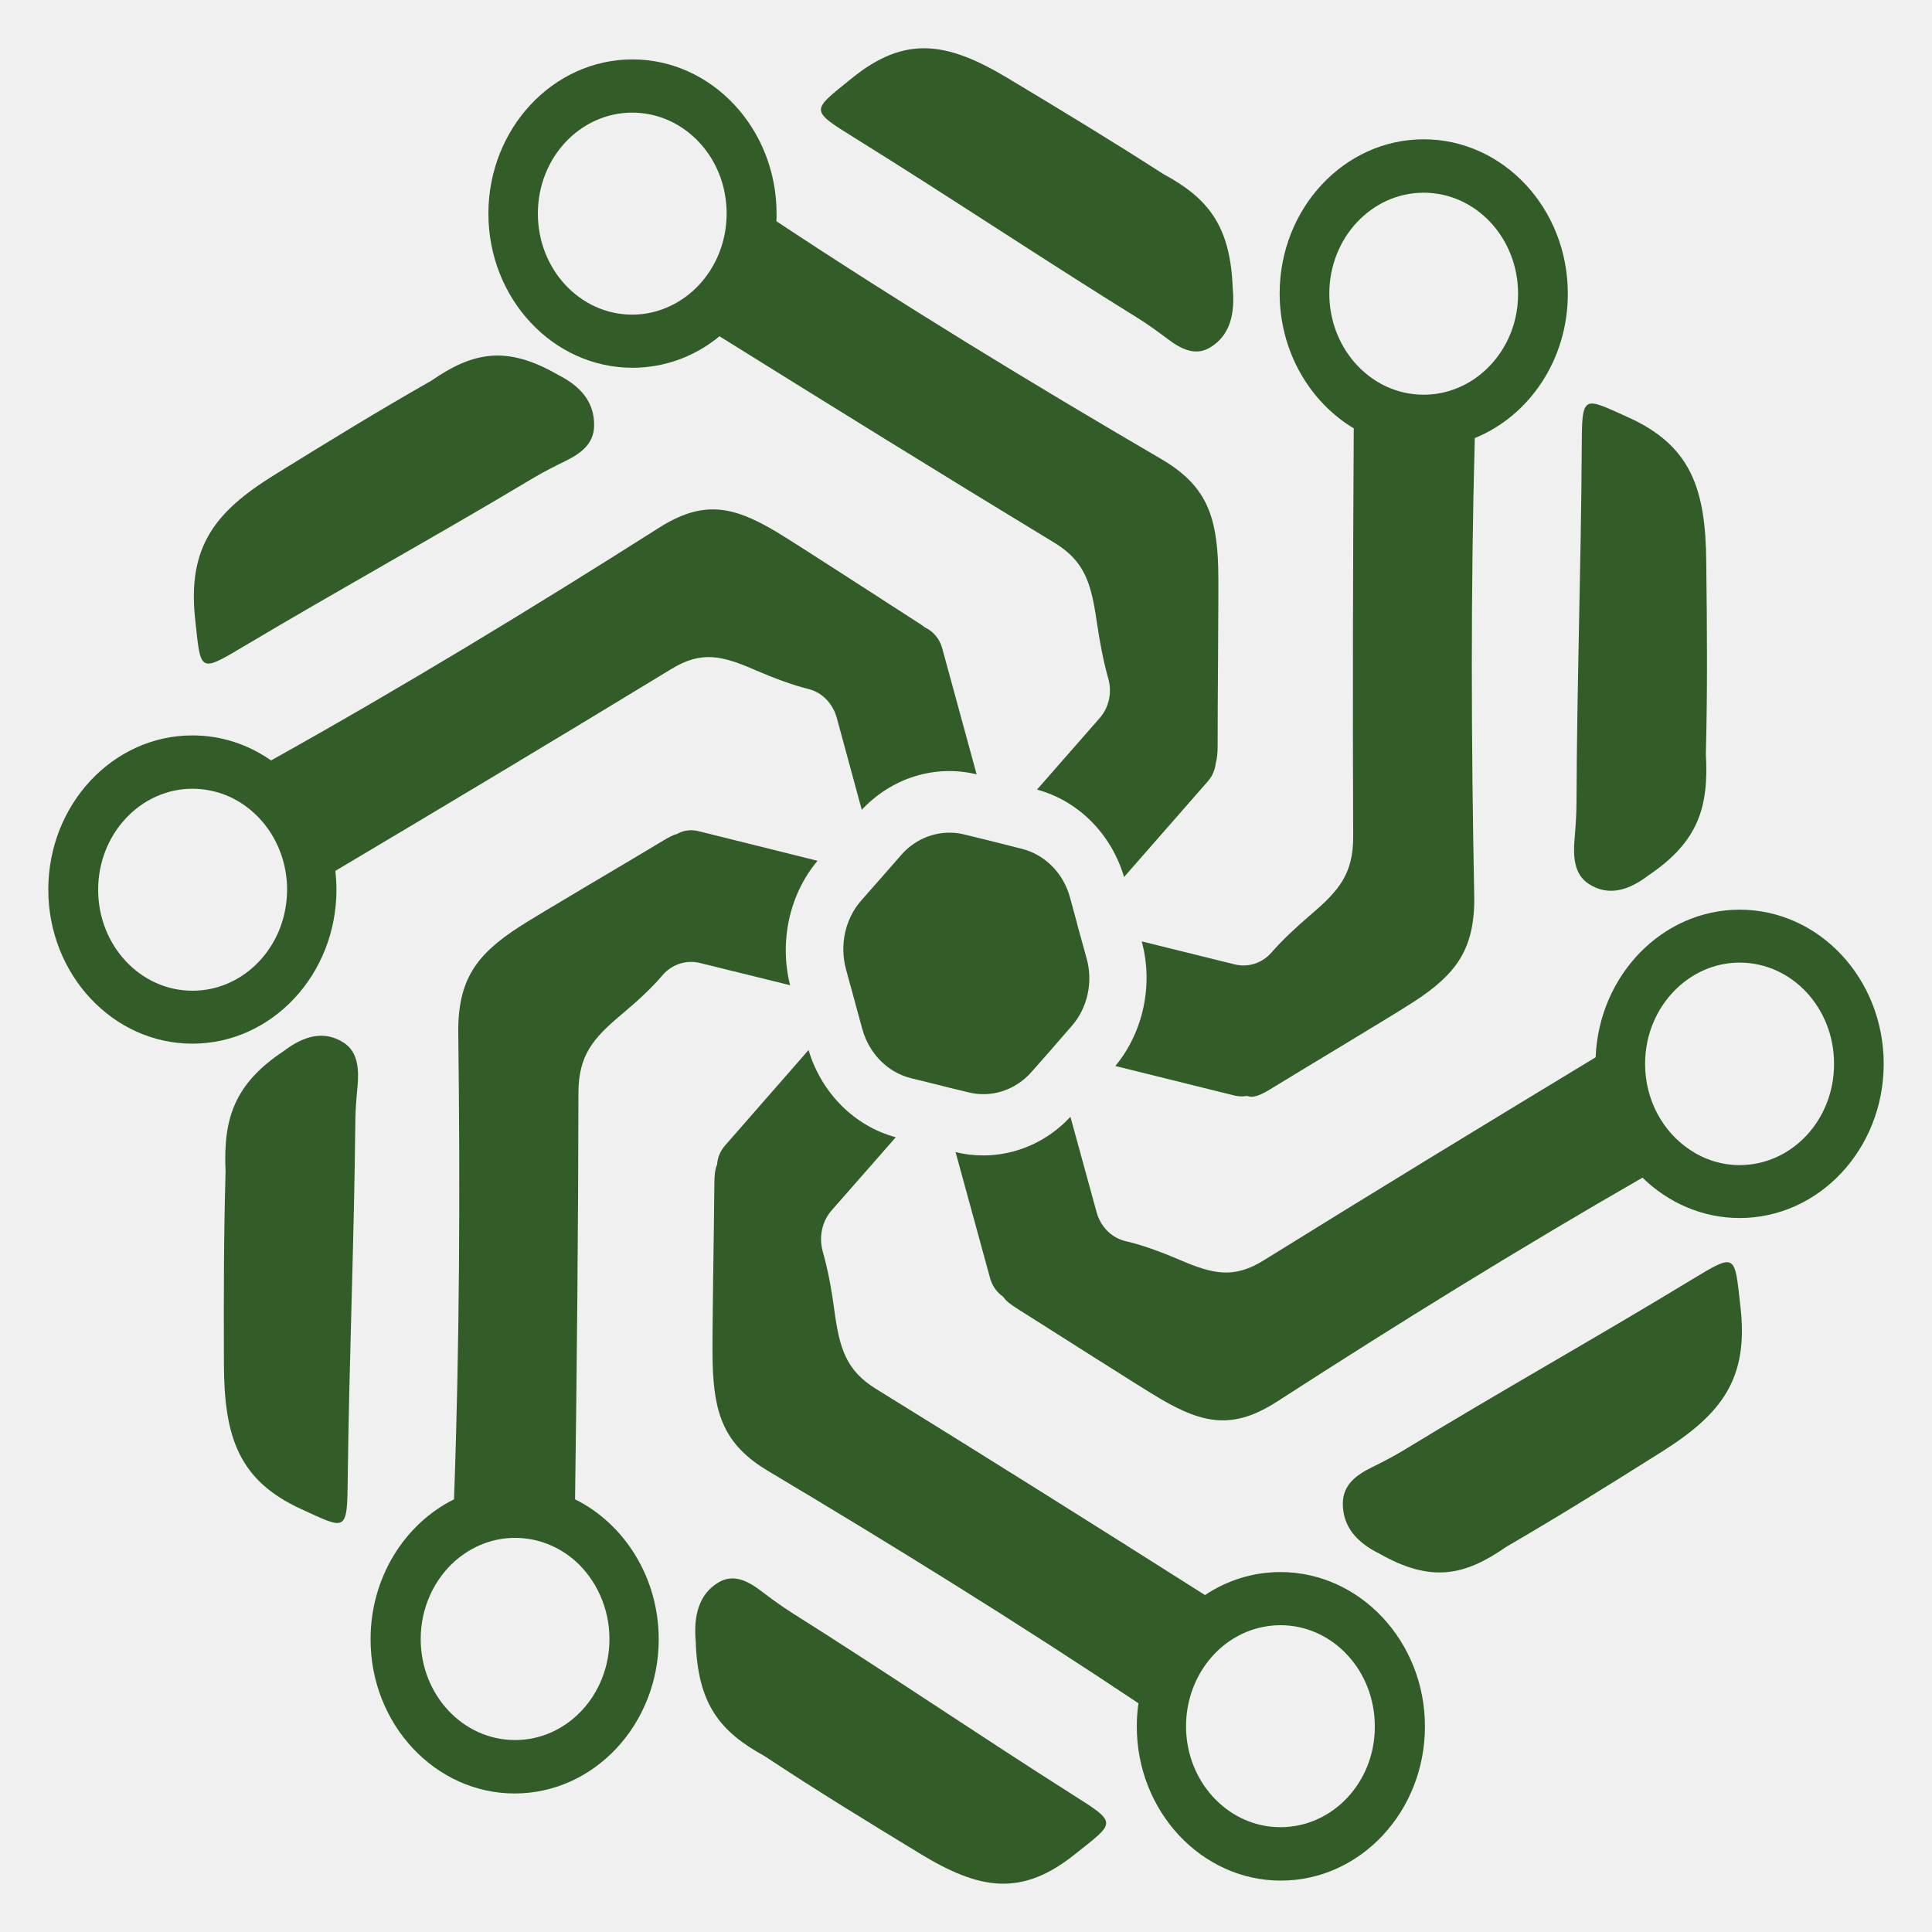
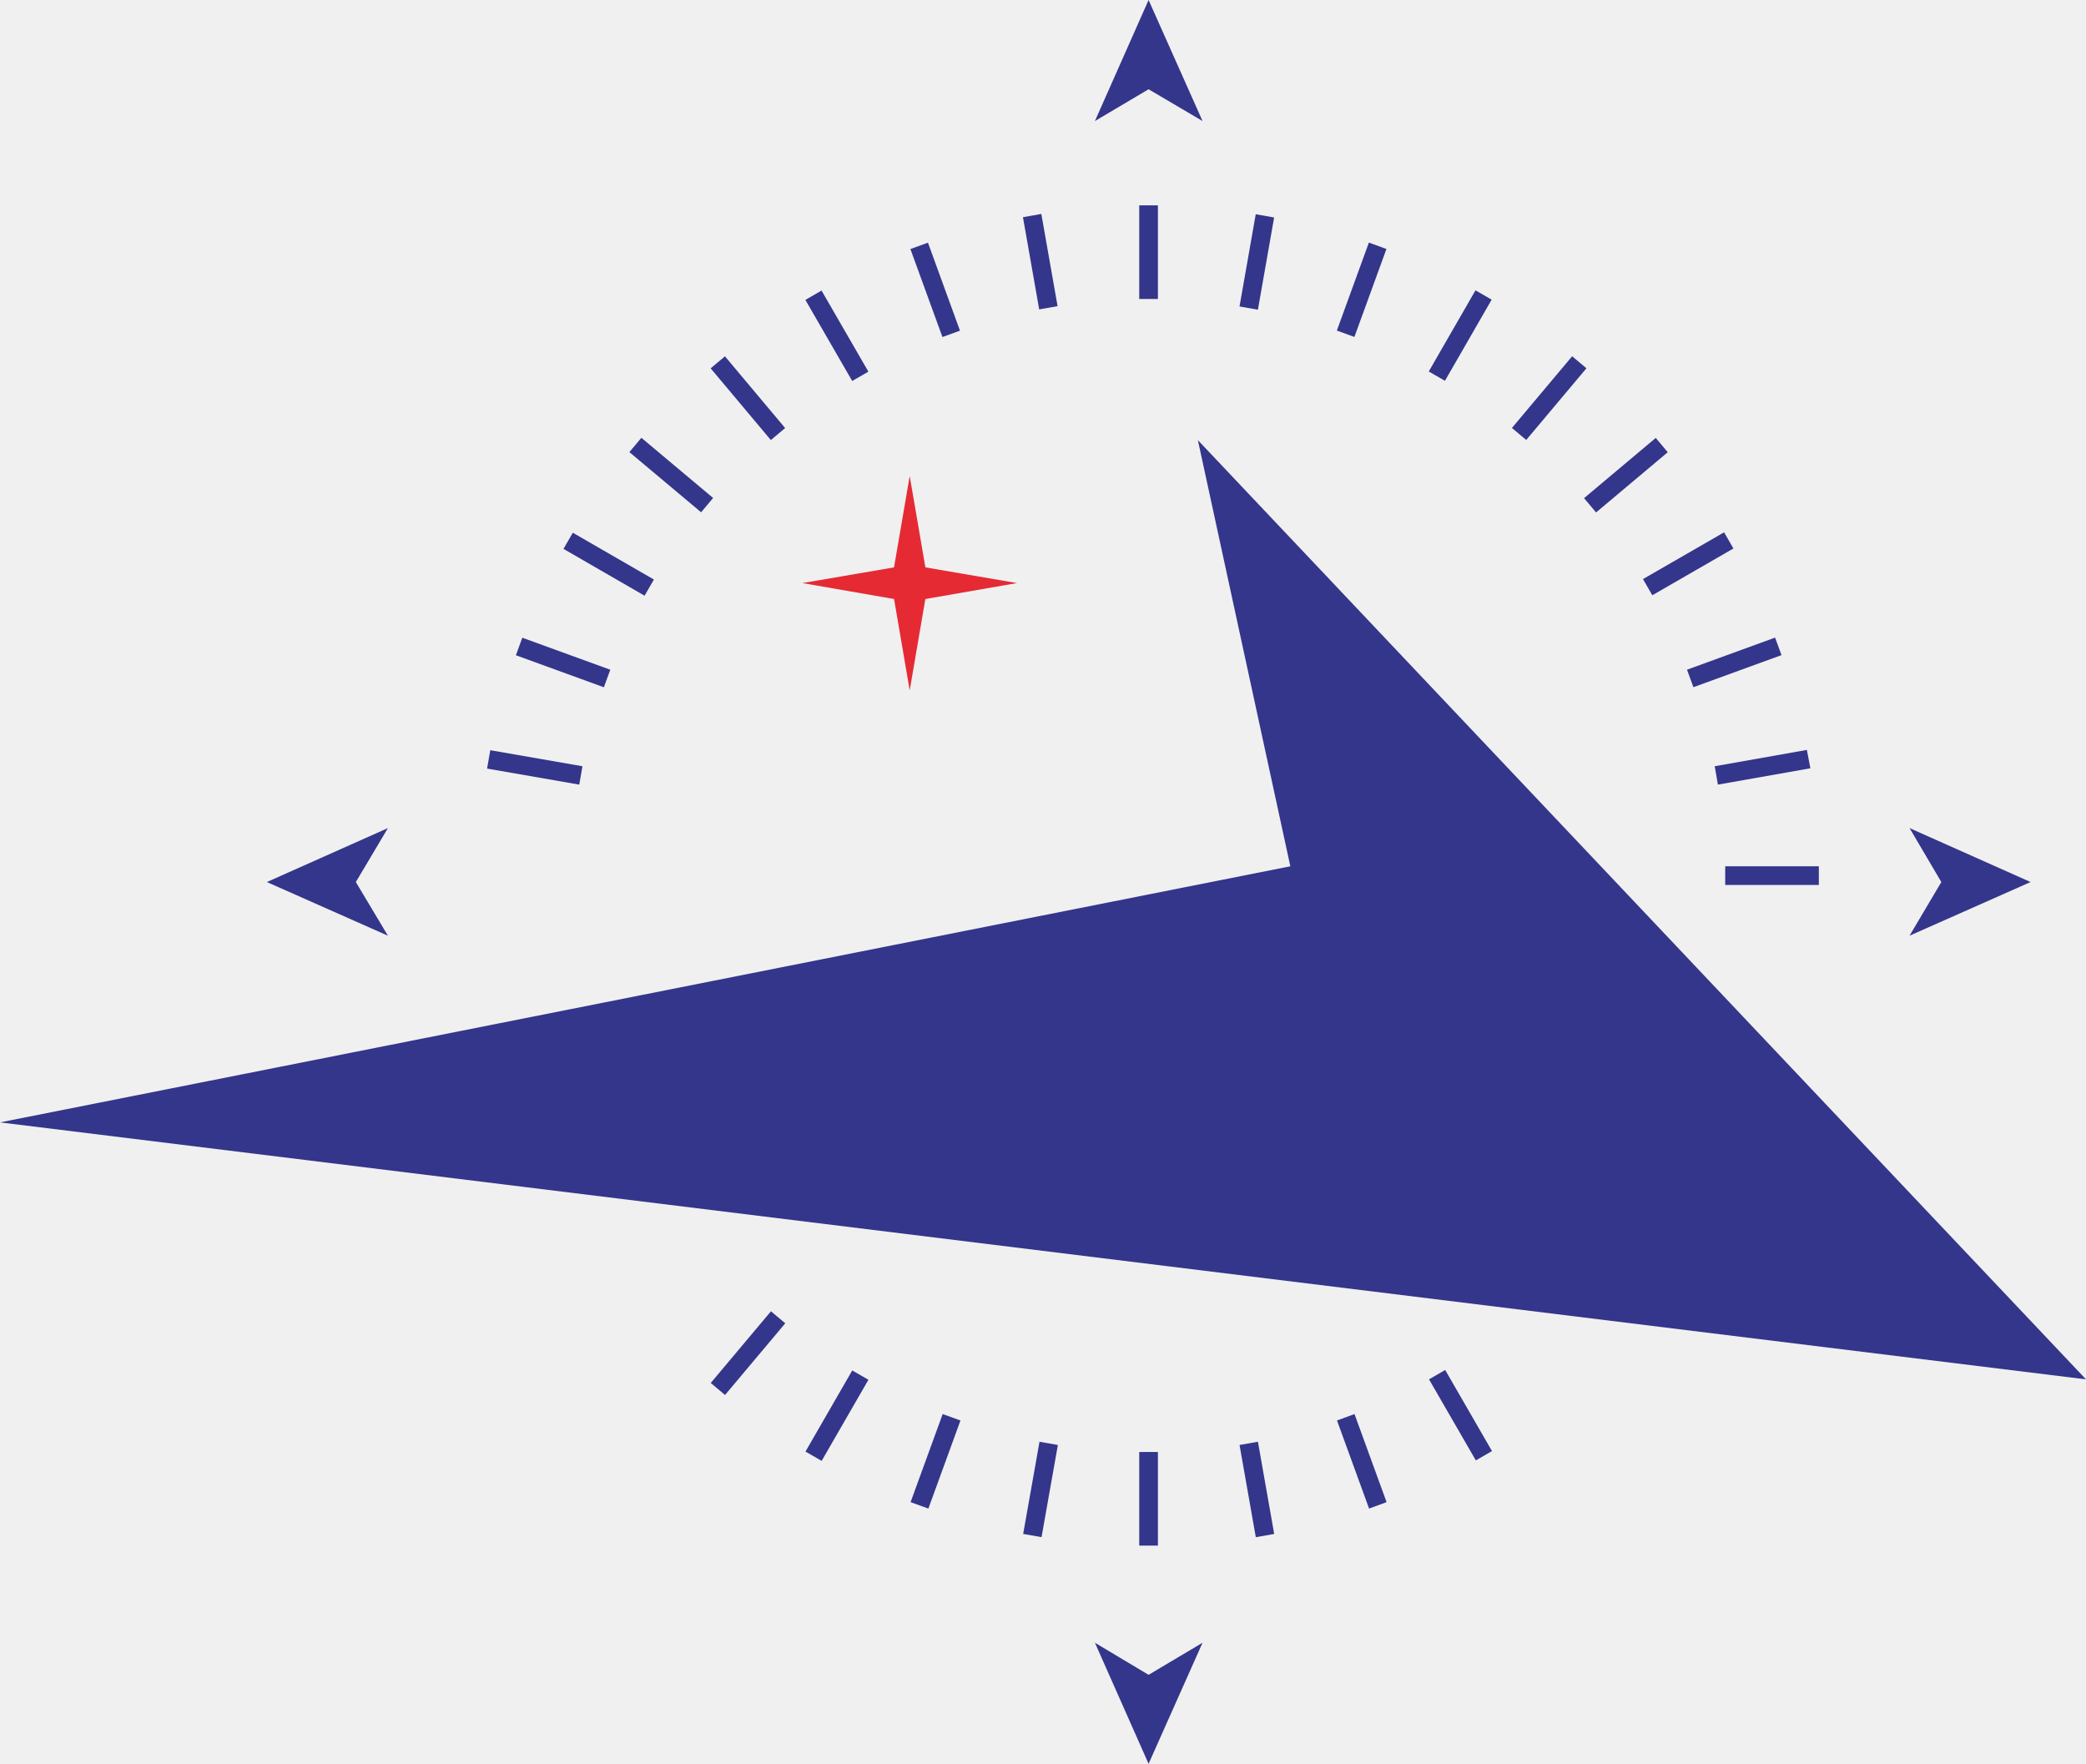
- <svg xmlns="http://www.w3.org/2000/svg" width="20" height="20" viewBox="0 0 20 20" fill="none">
-   <g clip-path="url(#clip0_10757_5676)">
-     <path d="M12.761 2.983C12.786 3.25 12.733 3.474 12.527 3.597C12.375 3.69 12.225 3.613 12.085 3.507C11.984 3.432 11.883 3.357 11.776 3.291C10.799 2.686 9.818 2.03 8.843 1.425C8.374 1.134 8.403 1.147 8.812 0.815C9.372 0.357 9.81 0.436 10.431 0.808C11.04 1.174 11.494 1.449 12.042 1.801C12.498 2.048 12.737 2.327 12.761 2.983ZM17.063 9.063C16.859 9.219 16.649 9.281 16.448 9.151C16.297 9.054 16.285 8.876 16.299 8.695C16.31 8.563 16.32 8.433 16.32 8.301C16.324 7.093 16.367 5.856 16.374 4.652C16.376 4.073 16.38 4.106 16.853 4.319C17.503 4.612 17.657 5.057 17.663 5.818C17.672 6.565 17.676 7.124 17.659 7.806C17.69 8.354 17.583 8.713 17.063 9.063ZM14.277 16.082C14.051 15.97 13.897 15.807 13.901 15.556C13.905 15.369 14.043 15.268 14.195 15.193C14.306 15.138 14.417 15.081 14.524 15.017C15.505 14.418 16.53 13.844 17.509 13.249C17.98 12.963 17.955 12.983 18.017 13.527C18.104 14.275 17.82 14.638 17.207 15.026C16.606 15.404 16.154 15.686 15.594 16.012C15.164 16.311 14.819 16.39 14.277 16.082ZM7.202 16.991C7.179 16.725 7.234 16.501 7.44 16.38C7.594 16.289 7.743 16.366 7.882 16.472C7.983 16.549 8.084 16.622 8.189 16.69C9.162 17.302 10.139 17.967 11.108 18.581C11.575 18.876 11.546 18.862 11.134 19.19C10.571 19.644 10.135 19.562 9.516 19.184C8.909 18.814 8.456 18.537 7.913 18.178C7.459 17.929 7.222 17.647 7.202 16.991ZM2.942 10.877C3.145 10.723 3.355 10.663 3.557 10.793C3.707 10.89 3.717 11.068 3.701 11.249C3.688 11.381 3.678 11.511 3.678 11.643C3.666 12.851 3.614 14.088 3.6 15.292C3.594 15.871 3.59 15.838 3.118 15.622C2.471 15.325 2.32 14.878 2.318 14.117C2.316 13.37 2.316 12.811 2.335 12.129C2.31 11.583 2.421 11.222 2.942 10.877ZM5.778 3.881C6.004 3.994 6.157 4.159 6.15 4.412C6.146 4.599 6.006 4.698 5.852 4.773C5.741 4.828 5.63 4.883 5.523 4.947C4.538 5.537 3.509 6.104 2.526 6.69C2.053 6.972 2.08 6.952 2.02 6.408C1.94 5.66 2.226 5.297 2.841 4.916C3.446 4.542 3.898 4.264 4.462 3.943C4.892 3.646 5.239 3.569 5.778 3.881ZM14.738 1.442C13.915 1.442 13.247 2.158 13.247 3.038C13.247 3.637 13.558 4.161 14.014 4.434C14.006 5.843 14.002 7.249 14.008 8.658C14.01 9.043 13.862 9.219 13.572 9.466C13.403 9.611 13.268 9.739 13.161 9.862C13.064 9.972 12.918 10.018 12.78 9.983L11.819 9.745C11.941 10.194 11.836 10.685 11.546 11.035L12.78 11.341C12.825 11.352 12.868 11.352 12.912 11.345C12.969 11.37 13.05 11.337 13.148 11.277C13.451 11.09 14.442 10.498 14.639 10.368C15.078 10.082 15.273 9.82 15.261 9.261C15.23 7.687 15.224 6.109 15.267 4.535C15.831 4.306 16.23 3.723 16.23 3.043C16.232 2.158 15.561 1.442 14.738 1.442ZM15.271 3.917C15.119 4.022 14.936 4.086 14.738 4.086C14.452 4.086 14.197 3.956 14.018 3.747C13.858 3.56 13.761 3.311 13.761 3.04C13.761 2.462 14.199 1.995 14.738 1.995C15.279 1.995 15.715 2.464 15.715 3.04C15.717 3.406 15.54 3.729 15.271 3.917ZM11.093 10.623L10.927 10.813L10.888 10.859L10.68 11.095C10.513 11.286 10.262 11.367 10.026 11.308L9.783 11.249L9.742 11.238L9.429 11.161C9.189 11.101 8.997 10.907 8.927 10.654L8.862 10.417L8.849 10.368L8.757 10.031C8.691 9.783 8.748 9.514 8.913 9.325L9.08 9.135L9.119 9.091L9.328 8.852C9.458 8.702 9.641 8.62 9.828 8.62C9.88 8.62 9.931 8.625 9.981 8.638L10.221 8.697L10.266 8.708L10.575 8.786C10.816 8.845 11.009 9.039 11.077 9.292L11.143 9.534L11.155 9.582L11.248 9.919C11.318 10.166 11.258 10.436 11.093 10.623Z" fill="#325D28" />
-     <path d="M18.009 9.417C17.209 9.417 16.552 10.095 16.518 10.945C15.37 11.64 14.224 12.338 13.082 13.047C12.772 13.24 12.556 13.19 12.212 13.042C11.996 12.95 11.815 12.886 11.655 12.849C11.509 12.816 11.394 12.701 11.352 12.549L11.081 11.561C10.84 11.821 10.513 11.961 10.178 11.961C10.083 11.961 9.985 11.95 9.892 11.926L10.25 13.234C10.273 13.315 10.322 13.381 10.384 13.423C10.412 13.467 10.466 13.507 10.536 13.551C10.838 13.74 11.811 14.363 12.015 14.482C12.465 14.746 12.774 14.797 13.222 14.508C14.465 13.705 15.724 12.926 17.003 12.191C17.268 12.45 17.622 12.609 18.009 12.609C18.832 12.609 19.5 11.893 19.5 11.013C19.5 10.132 18.832 9.417 18.009 9.417ZM18.009 12.061C17.82 12.061 17.643 12.003 17.493 11.902C17.215 11.717 17.03 11.389 17.03 11.013C17.03 10.859 17.061 10.711 17.118 10.579C17.273 10.218 17.614 9.965 18.009 9.965C18.55 9.965 18.986 10.434 18.986 11.011C18.988 11.592 18.55 12.061 18.009 12.061Z" fill="#325D28" />
-     <path d="M13.255 16.274C12.969 16.274 12.702 16.36 12.474 16.512C11.342 15.794 10.207 15.081 9.067 14.377C8.757 14.185 8.691 13.958 8.637 13.564C8.605 13.322 8.565 13.124 8.518 12.959C8.475 12.809 8.508 12.646 8.607 12.532L9.273 11.773C8.847 11.658 8.504 11.317 8.37 10.87L7.506 11.858C7.457 11.914 7.428 11.982 7.424 12.052V12.054C7.401 12.103 7.395 12.173 7.395 12.259C7.393 12.633 7.37 13.848 7.377 14.097C7.389 14.647 7.5 14.96 7.957 15.231C9.248 16.001 10.53 16.794 11.785 17.632C11.774 17.711 11.768 17.791 11.768 17.872C11.768 18.753 12.439 19.468 13.259 19.468C14.082 19.468 14.751 18.753 14.751 17.872C14.751 16.992 14.078 16.274 13.255 16.274ZM13.255 18.915C12.739 18.915 12.315 18.486 12.28 17.942C12.278 17.918 12.278 17.894 12.278 17.87C12.278 17.379 12.593 16.967 13.019 16.855C13.095 16.835 13.173 16.824 13.255 16.824C13.796 16.824 14.232 17.293 14.232 17.87C14.235 18.449 13.796 18.915 13.255 18.915Z" fill="#325D28" />
-     <path d="M8.463 8.911L7.226 8.603C7.15 8.585 7.074 8.596 7.01 8.632C6.971 8.643 6.924 8.667 6.872 8.698C6.568 8.883 5.572 9.466 5.373 9.596C4.935 9.88 4.737 10.139 4.744 10.698C4.764 12.305 4.758 13.914 4.7 15.521C4.19 15.774 3.836 16.329 3.836 16.97C3.836 17.85 4.505 18.566 5.328 18.566C6.151 18.566 6.819 17.85 6.819 16.97C6.819 16.329 6.463 15.774 5.953 15.521C5.972 14.117 5.986 12.713 5.988 11.308C5.99 10.923 6.14 10.749 6.43 10.505C6.609 10.355 6.753 10.221 6.862 10.091C6.959 9.981 7.105 9.935 7.243 9.968L8.179 10.199C8.066 9.75 8.17 9.259 8.463 8.911ZM6.309 16.967C6.309 17.546 5.871 18.013 5.332 18.013C4.791 18.013 4.355 17.544 4.355 16.967C4.355 16.642 4.495 16.349 4.713 16.157C4.881 16.01 5.097 15.92 5.332 15.92C5.566 15.92 5.782 16.008 5.951 16.155C6.169 16.349 6.309 16.642 6.309 16.967Z" fill="#325D28" />
-     <path d="M9.754 6.712C9.728 6.613 9.66 6.536 9.579 6.497H9.577C9.555 6.479 9.53 6.462 9.501 6.444C9.201 6.252 8.232 5.621 8.028 5.5C7.578 5.233 7.272 5.178 6.821 5.464C5.503 6.301 4.166 7.113 2.806 7.872C2.571 7.707 2.292 7.613 1.991 7.613C1.169 7.613 0.5 8.328 0.5 9.209C0.5 10.089 1.169 10.804 1.991 10.804C2.814 10.804 3.483 10.089 3.483 9.209C3.483 9.143 3.478 9.079 3.472 9.015C4.635 8.324 5.793 7.63 6.949 6.926C7.261 6.734 7.477 6.787 7.819 6.937C8.033 7.029 8.212 7.093 8.37 7.133C8.512 7.168 8.621 7.283 8.662 7.43L8.921 8.383C9.232 8.051 9.68 7.912 10.11 8.016L9.754 6.712ZM1.993 10.256C1.452 10.256 1.016 9.787 1.016 9.211C1.016 8.634 1.454 8.165 1.993 8.165C2.102 8.165 2.209 8.185 2.308 8.22C2.695 8.361 2.972 8.751 2.972 9.211C2.972 9.248 2.97 9.283 2.966 9.321C2.915 9.847 2.497 10.256 1.993 10.256Z" fill="#325D28" />
-     <path d="M12.611 5.883C12.597 5.332 12.482 5.022 12.023 4.753C10.678 3.968 9.341 3.153 8.037 2.29C8.039 2.264 8.039 2.237 8.039 2.211C8.039 1.331 7.368 0.615 6.547 0.615C5.725 0.615 5.056 1.331 5.056 2.211C5.056 3.092 5.725 3.807 6.547 3.807C6.887 3.807 7.2 3.686 7.448 3.481C8.6 4.199 9.754 4.914 10.914 5.618C11.227 5.808 11.295 6.035 11.352 6.426C11.387 6.664 11.425 6.856 11.472 7.021C11.515 7.168 11.48 7.327 11.379 7.439L10.735 8.174C11.161 8.289 11.505 8.632 11.636 9.079L12.502 8.09C12.55 8.035 12.576 7.974 12.585 7.905V7.903C12.599 7.855 12.605 7.793 12.605 7.721C12.603 7.346 12.617 6.131 12.611 5.883ZM6.942 3.166C6.821 3.224 6.687 3.257 6.545 3.257C6.004 3.257 5.568 2.788 5.568 2.211C5.568 1.632 6.006 1.166 6.545 1.166C7.021 1.166 7.418 1.529 7.504 2.009C7.516 2.075 7.522 2.143 7.522 2.211C7.522 2.636 7.284 3.003 6.942 3.166Z" fill="#325D28" />
+ <svg xmlns="http://www.w3.org/2000/svg" id="Layer_2" width="71.52" height="60.47" viewBox="0 0 71.52 60.47">
+   <defs>
+     <style>
+       .cls-1 {
+         fill: #e52a34;
+       }
+ 
+       .cls-2 {
+         fill: #33368b;
+       }
+     </style>
+   </defs>
+   <g id="Layer_1-2" data-name="Layer_1">
+     <g>
+       <g>
+         <polygon class="cls-1" points="31.19 19.36 27.51 19.99 31.19 20.63 34.87 19.99 31.19 19.36" />
+         <polygon class="cls-1" points="31.82 19.99 31.19 16.32 30.56 19.99 31.19 23.67 31.82 19.99" />
+       </g>
+       <polygon class="cls-2" points="41.07 15.09 71.52 47.29 0 38.48 44.24 29.7 41.07 15.09" />
+       <g>
+         <rect class="cls-2" x="39.06" y="7.04" width=".64" height="3.21" />
+         <rect class="cls-2" x="35.35" y="7.37" width=".64" height="3.21" transform="translate(-1.02 6.32) rotate(-9.99)" />
+         <rect class="cls-2" x="31.75" y="8.33" width=".64" height="3.21" transform="translate(-1.47 11.57) rotate(-20)" />
+         <rect class="cls-2" x="28.37" y="9.91" width=".64" height="3.21" transform="translate(-1.91 15.89) rotate(-30.01)" />
+         <rect class="cls-2" x="25.32" y="12.04" width=".64" height="3.21" transform="translate(-2.77 19.68) rotate(-40)" />
+         <rect class="cls-2" x="22.69" y="14.68" width=".64" height="3.21" transform="translate(-4.25 23.45) rotate(-50.01)" />
+         <rect class="cls-2" x="20.55" y="17.73" width=".64" height="3.21" transform="translate(-6.31 27.75) rotate(-60)" />
+         <rect class="cls-2" x="18.98" y="21.11" width=".64" height="3.21" transform="translate(-8.64 33.08) rotate(-70)" />
+         <polygon class="cls-2" points="19.86 26.9 16.7 26.35 16.81 25.72 19.97 26.27 19.86 26.9" />
+         <rect class="cls-2" x="24.04" y="46.07" width="3.21" height=".64" transform="translate(-26.37 36.19) rotate(-49.97)" />
+         <rect class="cls-2" x="27.09" y="48.21" width="3.21" height=".64" transform="translate(-27.68 49.15) rotate(-60.03)" />
+         <polygon class="cls-2" points="31.83 51.72 31.22 51.5 32.32 48.48 32.93 48.7 31.83 51.72" />
+         <polygon class="cls-2" points="35.71 52.7 35.08 52.59 35.64 49.43 36.27 49.54 35.71 52.7" />
+         <rect class="cls-2" x="39.06" y="49.78" width=".64" height="3.21" />
+         <rect class="cls-2" x="42.78" y="49.46" width=".64" height="3.21" transform="translate(-8.22 8.26) rotate(-10)" />
+         <polygon class="cls-2" points="46.94 51.72 45.84 48.7 46.44 48.48 47.54 51.5 46.94 51.72" />
+         <rect class="cls-2" x="49.75" y="46.92" width=".64" height="3.21" transform="translate(-17.55 31.53) rotate(-30)" />
+         <rect class="cls-2" x="59.15" y="29.7" width="3.21" height=".64" />
+         <polygon class="cls-2" points="58.9 26.9 58.79 26.27 61.95 25.71 62.07 26.34 58.9 26.9" />
+         <polygon class="cls-2" points="58.06 23.56 57.84 22.96 60.86 21.86 61.08 22.46 58.06 23.56" />
+         <rect class="cls-2" x="56.28" y="19.01" width="3.21" height=".64" transform="translate(-1.92 31.5) rotate(-29.97)" />
+         <rect class="cls-2" x="54.14" y="15.96" width="3.21" height=".64" transform="translate(2.59 39.68) rotate(-40.03)" />
+         <rect class="cls-2" x="51.51" y="13.33" width="3.21" height=".64" transform="translate(8.5 45.54) rotate(-49.97)" />
+         <rect class="cls-2" x="48.46" y="11.19" width="3.21" height=".64" transform="translate(15.11 49.15) rotate(-60.07)" />
+         <rect class="cls-2" x="45.08" y="9.62" width="3.21" height=".64" transform="translate(21.37 50.4) rotate(-69.99)" />
+         <rect class="cls-2" x="41.48" y="8.65" width="3.21" height=".64" transform="translate(26.79 49.86) rotate(-80.02)" />
+       </g>
+       <g>
+         <polygon class="cls-2" points="39.38 0 37.54 4.15 39.38 3.06 41.23 4.15 39.38 0" />
+         <polygon class="cls-2" points="39.38 60.47 37.54 56.32 39.38 57.42 41.23 56.32 39.38 60.47" />
+       </g>
+       <g>
+         <polygon class="cls-2" points="69.62 30.24 65.47 28.39 66.56 30.24 65.47 32.08 69.62 30.24" />
+         <polygon class="cls-2" points="9.15 30.24 13.3 28.39 12.2 30.24 13.3 32.08 9.15 30.24" />
+       </g>
+     </g>
  </g>
-   <defs>
-     <clipPath id="clip0_10757_5676">
-       <rect width="20" height="20" fill="white" />
-     </clipPath>
-   </defs>
</svg>
